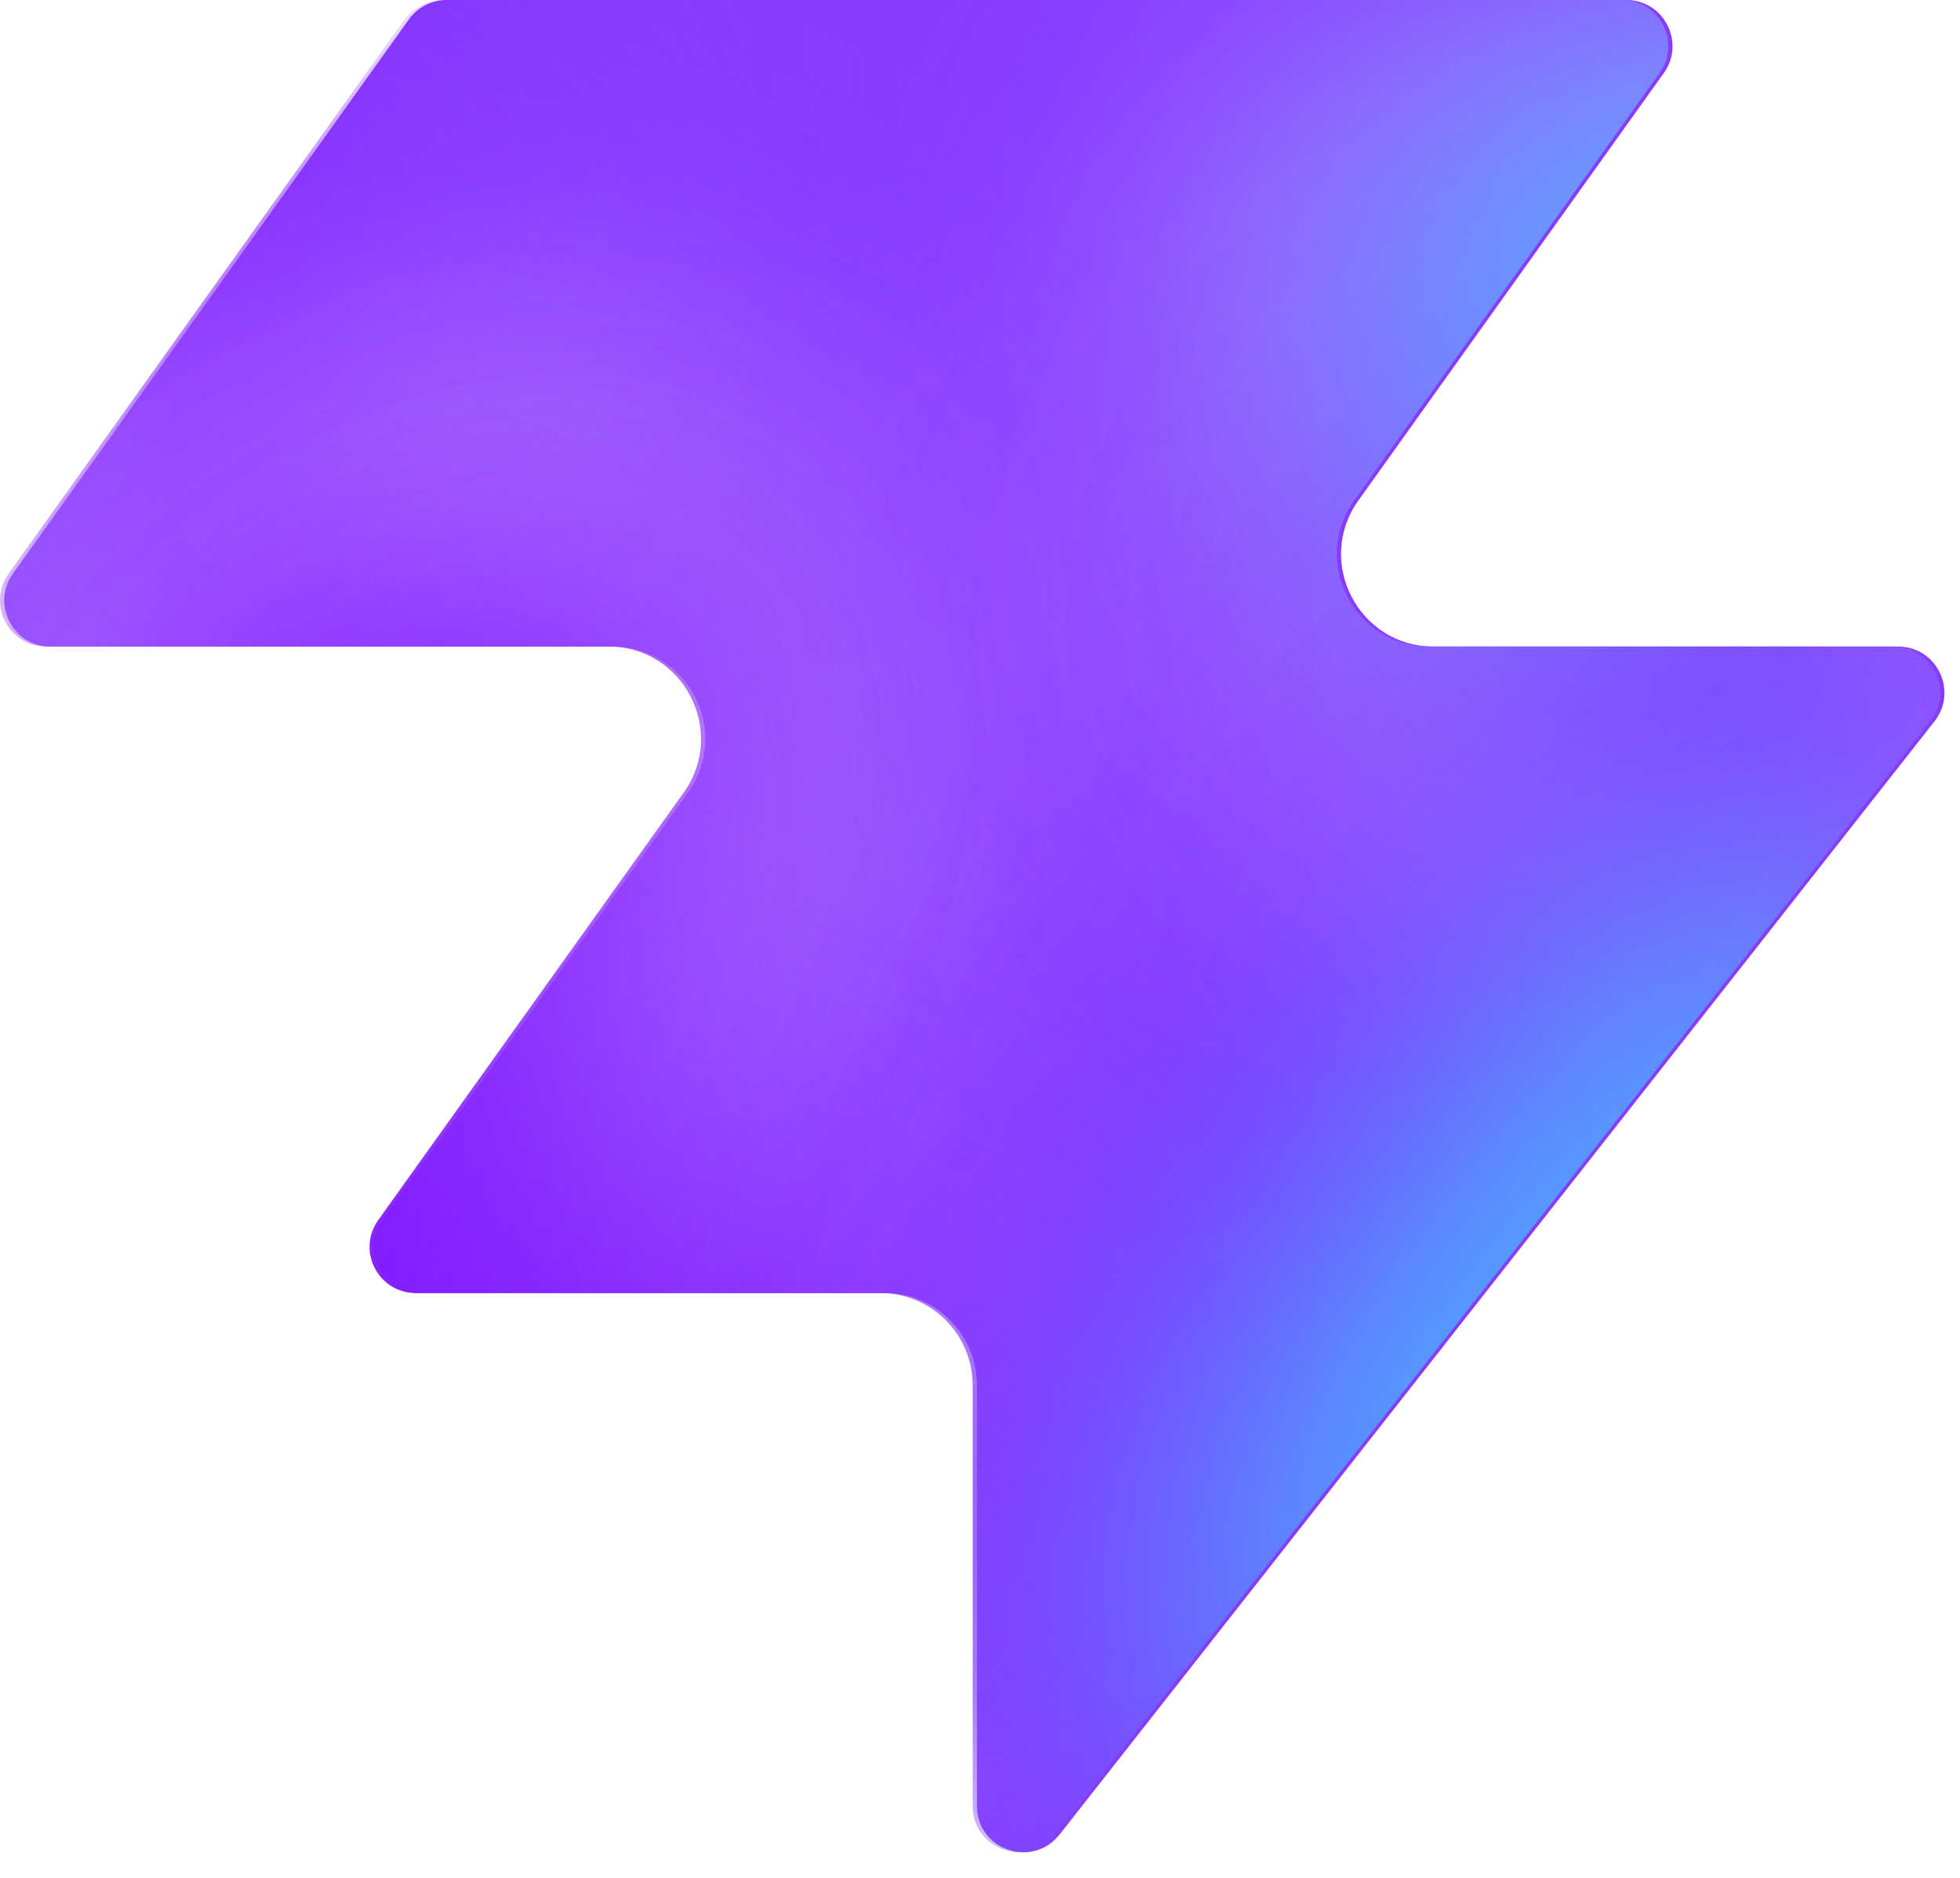
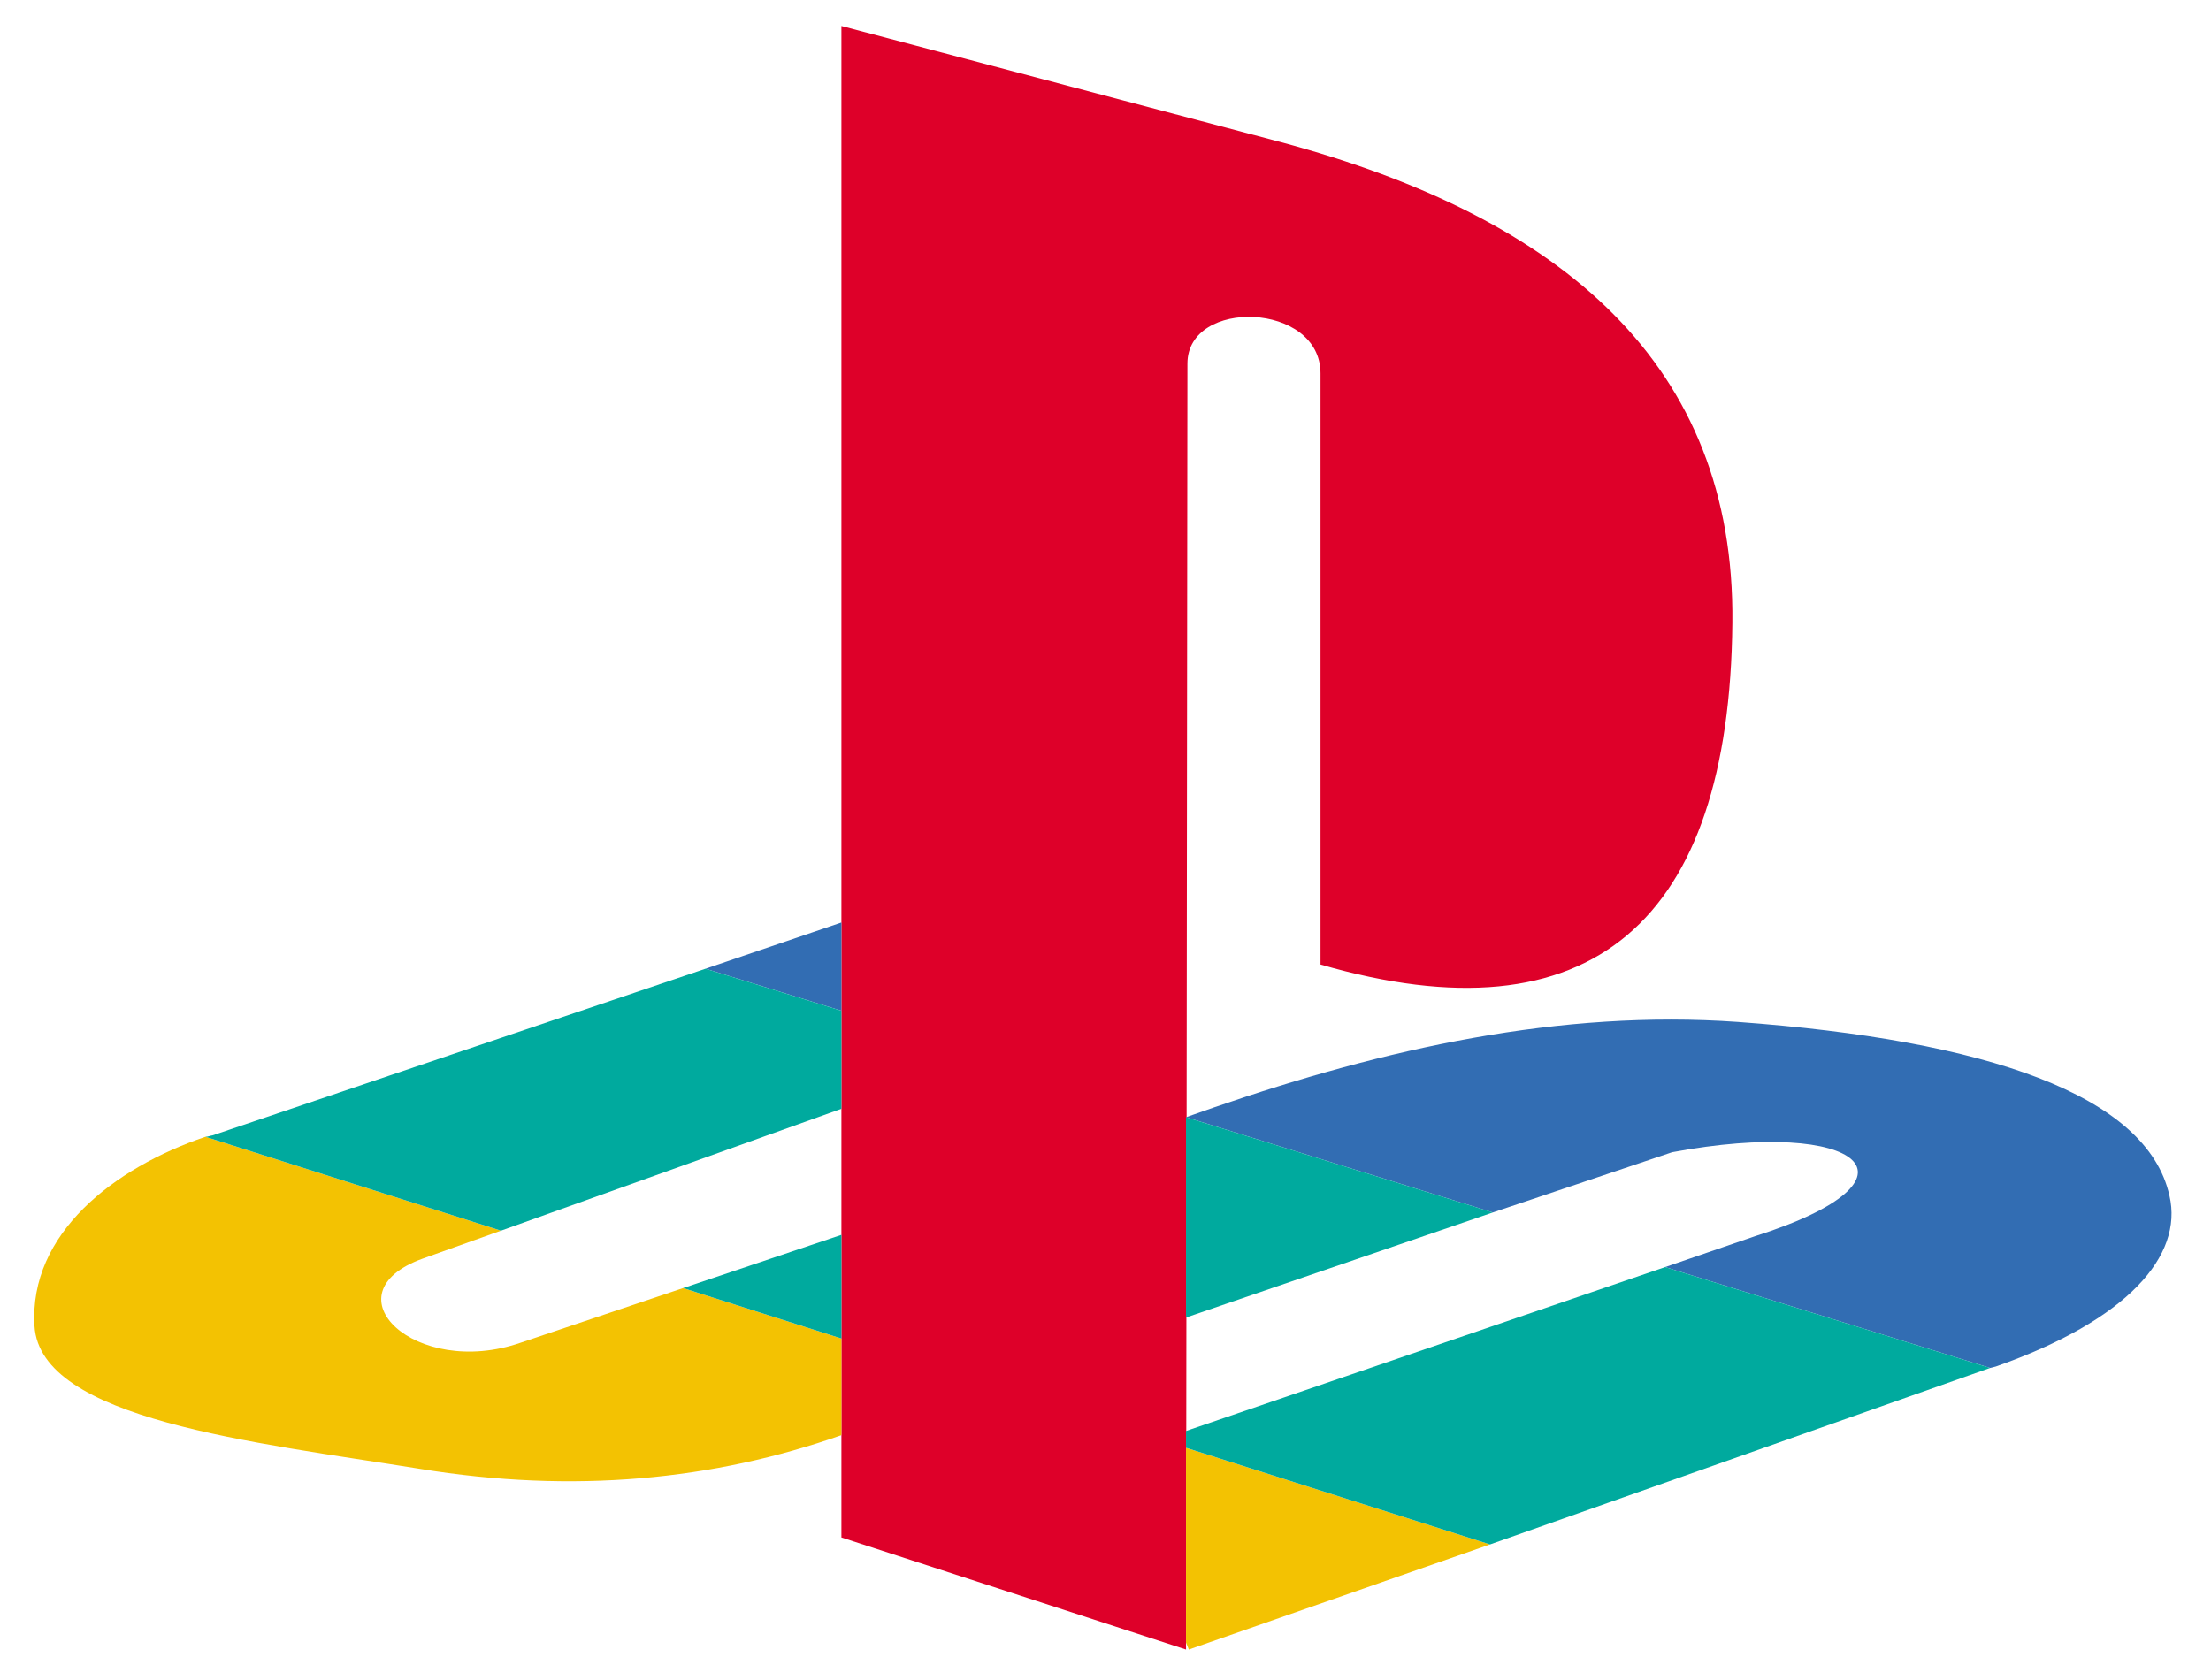
- <svg xmlns="http://www.w3.org/2000/svg" width="48" height="46" fill="none" viewBox="0 0 48 46">
-   <path fill="#863bff" d="M25.946 44.938c-.664.845-2.021.375-2.021-.698V33.937a2.26 2.26 0 0 0-2.262-2.262H10.287c-.92 0-1.456-1.04-.92-1.788l7.48-10.471c1.07-1.497 0-3.578-1.842-3.578H1.237c-.92 0-1.456-1.04-.92-1.788L10.013.474c.214-.297.556-.474.92-.474h28.894c.92 0 1.456 1.04.92 1.788l-7.48 10.471c-1.07 1.498 0 3.579 1.842 3.579h11.377c.943 0 1.473 1.088.89 1.83L25.947 44.94z" style="fill:#863bff;fill:color(display-p3 .525 .23 1);fill-opacity:1" />
-   <mask id="a" width="48" height="46" x="0" y="0" maskUnits="userSpaceOnUse" style="mask-type:alpha">
-     <path fill="#000" d="M25.842 44.938c-.664.844-2.021.375-2.021-.698V33.937a2.26 2.26 0 0 0-2.262-2.262H10.183c-.92 0-1.456-1.04-.92-1.788l7.48-10.471c1.07-1.498 0-3.579-1.842-3.579H1.133c-.92 0-1.456-1.04-.92-1.787L9.91.473c.214-.297.556-.474.92-.474h28.894c.92 0 1.456 1.04.92 1.788l-7.48 10.471c-1.07 1.498 0 3.578 1.842 3.578h11.377c.943 0 1.473 1.088.89 1.832L25.843 44.94z" style="fill:#000;fill-opacity:1" />
-   </mask>
-   <g mask="url(#a)">
-     <g filter="url(#b)">
-       <ellipse cx="5.508" cy="14.704" fill="#ede6ff" rx="5.508" ry="14.704" style="fill:#ede6ff;fill:color(display-p3 .927 .903 1);fill-opacity:1" transform="matrix(.00324 1 1 -.00324 -4.47 31.516)" />
-     </g>
-     <g filter="url(#c)">
-       <ellipse cx="10.399" cy="29.851" fill="#ede6ff" rx="10.399" ry="29.851" style="fill:#ede6ff;fill:color(display-p3 .927 .903 1);fill-opacity:1" transform="matrix(.00324 1 1 -.00324 -39.328 7.883)" />
-     </g>
-     <g filter="url(#d)">
-       <ellipse cx="5.508" cy="30.487" fill="#7e14ff" rx="5.508" ry="30.487" style="fill:#7e14ff;fill:color(display-p3 .492 .077 1);fill-opacity:1" transform="rotate(89.814 -25.913 -14.639)scale(1 -1)" />
-     </g>
-     <g filter="url(#e)">
-       <ellipse cx="5.508" cy="30.599" fill="#7e14ff" rx="5.508" ry="30.599" style="fill:#7e14ff;fill:color(display-p3 .492 .077 1);fill-opacity:1" transform="rotate(89.814 -32.644 -3.334)scale(1 -1)" />
-     </g>
-     <g filter="url(#f)">
-       <ellipse cx="5.508" cy="30.599" fill="#7e14ff" rx="5.508" ry="30.599" style="fill:#7e14ff;fill:color(display-p3 .492 .077 1);fill-opacity:1" transform="matrix(.00324 1 1 -.00324 -34.34 30.47)" />
-     </g>
-     <g filter="url(#g)">
-       <ellipse cx="14.072" cy="22.078" fill="#ede6ff" rx="14.072" ry="22.078" style="fill:#ede6ff;fill:color(display-p3 .927 .903 1);fill-opacity:1" transform="rotate(93.35 24.506 48.493)scale(-1 1)" />
-     </g>
-     <g filter="url(#h)">
-       <ellipse cx="3.47" cy="21.501" fill="#7e14ff" rx="3.47" ry="21.501" style="fill:#7e14ff;fill:color(display-p3 .492 .077 1);fill-opacity:1" transform="rotate(89.009 28.708 47.59)scale(-1 1)" />
-     </g>
-     <g filter="url(#i)">
-       <ellipse cx="3.47" cy="21.501" fill="#7e14ff" rx="3.47" ry="21.501" style="fill:#7e14ff;fill:color(display-p3 .492 .077 1);fill-opacity:1" transform="rotate(89.009 28.708 47.59)scale(-1 1)" />
-     </g>
-     <g filter="url(#j)">
-       <ellipse cx=".387" cy="8.972" fill="#7e14ff" rx="4.407" ry="29.108" style="fill:#7e14ff;fill:color(display-p3 .492 .077 1);fill-opacity:1" transform="rotate(39.51 .387 8.972)" />
-     </g>
-     <g filter="url(#k)">
-       <ellipse cx="47.523" cy="-6.092" fill="#7e14ff" rx="4.407" ry="29.108" style="fill:#7e14ff;fill:color(display-p3 .492 .077 1);fill-opacity:1" transform="rotate(37.892 47.523 -6.092)" />
-     </g>
-     <g filter="url(#l)">
-       <ellipse cx="41.412" cy="6.333" fill="#47bfff" rx="5.971" ry="9.665" style="fill:#47bfff;fill:color(display-p3 .28 .748 1);fill-opacity:1" transform="rotate(37.892 41.412 6.333)" />
-     </g>
-     <g filter="url(#m)">
-       <ellipse cx="-1.879" cy="38.332" fill="#7e14ff" rx="4.407" ry="29.108" style="fill:#7e14ff;fill:color(display-p3 .492 .077 1);fill-opacity:1" transform="rotate(37.892 -1.88 38.332)" />
-     </g>
-     <g filter="url(#n)">
-       <ellipse cx="-1.879" cy="38.332" fill="#7e14ff" rx="4.407" ry="29.108" style="fill:#7e14ff;fill:color(display-p3 .492 .077 1);fill-opacity:1" transform="rotate(37.892 -1.88 38.332)" />
-     </g>
-     <g filter="url(#o)">
-       <ellipse cx="35.651" cy="29.907" fill="#7e14ff" rx="4.407" ry="29.108" style="fill:#7e14ff;fill:color(display-p3 .492 .077 1);fill-opacity:1" transform="rotate(37.892 35.651 29.907)" />
-     </g>
-     <g filter="url(#p)">
-       <ellipse cx="38.418" cy="32.4" fill="#47bfff" rx="5.971" ry="15.297" style="fill:#47bfff;fill:color(display-p3 .28 .748 1);fill-opacity:1" transform="rotate(37.892 38.418 32.4)" />
-     </g>
+ <svg xmlns="http://www.w3.org/2000/svg" version="1" id="Layer_1" width="134.247" height="101.998" viewBox="0 0 612.092 560.54" overflow="visible" enable-background="new 0 0 612.092 560.54" xml:space="preserve">
+   <defs id="defs18" />
+   <g id="g3" transform="translate(-61.68556,-312.8684)">
+     <path clip-rule="evenodd" d="M 395.068,434.213 L 394.6,863.395 L 279.61,825.997 L 279.61,321.535 L 426.388,360.341 C 520.342,385.593 577.839,434.677 576.904,520.702 C 575.97,620.755 529.692,660.958 439.475,634.777 L 439.475,437.48 C 439.475,413.635 395.068,412.239 395.068,434.213 L 395.068,434.213 z " id="path7" style="fill:#de0029;fill-opacity:1;fill-rule:evenodd" />
+     <path clip-rule="evenodd" d="M 226.786,742.768 L 172.561,761.005 C 137.497,773.164 107.585,744.646 139.838,732.951 L 166.013,723.607 L 67.381,692.277 C 36.995,702.567 8.479,724.54 10.353,755.398 C 12.223,786.719 83.74,794.203 138.904,803.086 C 190.32,811.498 237.066,806.823 279.609,791.862 L 279.609,759.6 L 226.786,742.768 L 226.786,742.768 z M 395.534,863.395 L 496.037,828.328 L 394.6,796.073 L 394.6,861.053 L 395.534,863.395 L 395.534,863.395 z " id="path9" style="fill:#f3c202;fill-opacity:1;fill-rule:evenodd" />
+     <path clip-rule="evenodd" d="M 662.917,769.425 L 664.786,768.955 C 708.727,753.531 727.425,732.017 722.754,711.921 C 715.274,678.261 661.516,660.023 578.775,653.944 C 519.411,649.739 460.981,662.826 403.952,682.46 L 394.602,685.737 L 496.974,717.528 L 556.806,697.422 C 619.446,685.737 644.692,706.305 584.388,725.476 L 554.47,735.756 L 662.917,769.425 L 662.917,769.425 z M 279.61,620.755 L 234.263,636.179 L 279.61,650.206 L 279.61,620.755 L 279.61,620.755 z " id="path11" style="fill:#326db3;fill-opacity:1;fill-rule:evenodd" />
+     <path clip-rule="evenodd" d="M 496.037,828.328 L 662.917,769.425 L 554.467,735.756 L 394.6,790.456 L 394.6,796.073 L 496.037,828.328 L 496.037,828.328 z M 279.61,725.003 L 226.787,742.769 L 279.61,759.6 L 279.61,725.003 L 279.61,725.003 z M 394.6,752.596 L 394.6,685.737 L 496.973,717.528 L 394.6,752.596 L 394.6,752.596 z M 166.015,723.607 L 279.609,682.933 L 279.609,650.206 L 234.263,636.179 L 69.719,691.815 C 69.251,691.815 68.317,692.277 67.382,692.277 L 166.015,723.607 L 166.015,723.607 z " id="path13" style="fill:#00aa9e;fill-opacity:1;fill-rule:evenodd" />
  </g>
-   <defs>
-     <filter id="b" width="60.045" height="41.654" x="-19.77" y="16.149" color-interpolation-filters="sRGB" filterUnits="userSpaceOnUse">
-       <feFlood flood-opacity="0" result="BackgroundImageFix" />
-       <feBlend in="SourceGraphic" in2="BackgroundImageFix" result="shape" />
-       <feGaussianBlur result="effect1_foregroundBlur_2002_17158" stdDeviation="7.659" />
-     </filter>
-     <filter id="c" width="90.34" height="51.437" x="-54.613" y="-7.533" color-interpolation-filters="sRGB" filterUnits="userSpaceOnUse">
-       <feFlood flood-opacity="0" result="BackgroundImageFix" />
-       <feBlend in="SourceGraphic" in2="BackgroundImageFix" result="shape" />
-       <feGaussianBlur result="effect1_foregroundBlur_2002_17158" stdDeviation="7.659" />
-     </filter>
-     <filter id="d" width="79.355" height="29.4" x="-49.64" y="2.03" color-interpolation-filters="sRGB" filterUnits="userSpaceOnUse">
-       <feFlood flood-opacity="0" result="BackgroundImageFix" />
-       <feBlend in="SourceGraphic" in2="BackgroundImageFix" result="shape" />
-       <feGaussianBlur result="effect1_foregroundBlur_2002_17158" stdDeviation="4.596" />
-     </filter>
-     <filter id="e" width="79.579" height="29.4" x="-45.045" y="20.029" color-interpolation-filters="sRGB" filterUnits="userSpaceOnUse">
-       <feFlood flood-opacity="0" result="BackgroundImageFix" />
-       <feBlend in="SourceGraphic" in2="BackgroundImageFix" result="shape" />
-       <feGaussianBlur result="effect1_foregroundBlur_2002_17158" stdDeviation="4.596" />
-     </filter>
-     <filter id="f" width="79.579" height="29.4" x="-43.513" y="21.178" color-interpolation-filters="sRGB" filterUnits="userSpaceOnUse">
-       <feFlood flood-opacity="0" result="BackgroundImageFix" />
-       <feBlend in="SourceGraphic" in2="BackgroundImageFix" result="shape" />
-       <feGaussianBlur result="effect1_foregroundBlur_2002_17158" stdDeviation="4.596" />
-     </filter>
-     <filter id="g" width="74.749" height="58.852" x="15.756" y="-17.901" color-interpolation-filters="sRGB" filterUnits="userSpaceOnUse">
-       <feFlood flood-opacity="0" result="BackgroundImageFix" />
-       <feBlend in="SourceGraphic" in2="BackgroundImageFix" result="shape" />
-       <feGaussianBlur result="effect1_foregroundBlur_2002_17158" stdDeviation="7.659" />
-     </filter>
-     <filter id="h" width="61.377" height="25.362" x="23.548" y="2.284" color-interpolation-filters="sRGB" filterUnits="userSpaceOnUse">
-       <feFlood flood-opacity="0" result="BackgroundImageFix" />
-       <feBlend in="SourceGraphic" in2="BackgroundImageFix" result="shape" />
-       <feGaussianBlur result="effect1_foregroundBlur_2002_17158" stdDeviation="4.596" />
-     </filter>
-     <filter id="i" width="61.377" height="25.362" x="23.548" y="2.284" color-interpolation-filters="sRGB" filterUnits="userSpaceOnUse">
-       <feFlood flood-opacity="0" result="BackgroundImageFix" />
-       <feBlend in="SourceGraphic" in2="BackgroundImageFix" result="shape" />
-       <feGaussianBlur result="effect1_foregroundBlur_2002_17158" stdDeviation="4.596" />
-     </filter>
-     <filter id="j" width="56.045" height="63.649" x="-27.636" y="-22.853" color-interpolation-filters="sRGB" filterUnits="userSpaceOnUse">
-       <feFlood flood-opacity="0" result="BackgroundImageFix" />
-       <feBlend in="SourceGraphic" in2="BackgroundImageFix" result="shape" />
-       <feGaussianBlur result="effect1_foregroundBlur_2002_17158" stdDeviation="4.596" />
-     </filter>
-     <filter id="k" width="54.814" height="64.646" x="20.116" y="-38.415" color-interpolation-filters="sRGB" filterUnits="userSpaceOnUse">
-       <feFlood flood-opacity="0" result="BackgroundImageFix" />
-       <feBlend in="SourceGraphic" in2="BackgroundImageFix" result="shape" />
-       <feGaussianBlur result="effect1_foregroundBlur_2002_17158" stdDeviation="4.596" />
-     </filter>
-     <filter id="l" width="33.541" height="35.313" x="24.641" y="-11.323" color-interpolation-filters="sRGB" filterUnits="userSpaceOnUse">
-       <feFlood flood-opacity="0" result="BackgroundImageFix" />
-       <feBlend in="SourceGraphic" in2="BackgroundImageFix" result="shape" />
-       <feGaussianBlur result="effect1_foregroundBlur_2002_17158" stdDeviation="4.596" />
-     </filter>
-     <filter id="m" width="54.814" height="64.646" x="-29.286" y="6.009" color-interpolation-filters="sRGB" filterUnits="userSpaceOnUse">
-       <feFlood flood-opacity="0" result="BackgroundImageFix" />
-       <feBlend in="SourceGraphic" in2="BackgroundImageFix" result="shape" />
-       <feGaussianBlur result="effect1_foregroundBlur_2002_17158" stdDeviation="4.596" />
-     </filter>
-     <filter id="n" width="54.814" height="64.646" x="-29.286" y="6.009" color-interpolation-filters="sRGB" filterUnits="userSpaceOnUse">
-       <feFlood flood-opacity="0" result="BackgroundImageFix" />
-       <feBlend in="SourceGraphic" in2="BackgroundImageFix" result="shape" />
-       <feGaussianBlur result="effect1_foregroundBlur_2002_17158" stdDeviation="4.596" />
-     </filter>
-     <filter id="o" width="54.814" height="64.646" x="8.244" y="-2.416" color-interpolation-filters="sRGB" filterUnits="userSpaceOnUse">
-       <feFlood flood-opacity="0" result="BackgroundImageFix" />
-       <feBlend in="SourceGraphic" in2="BackgroundImageFix" result="shape" />
-       <feGaussianBlur result="effect1_foregroundBlur_2002_17158" stdDeviation="4.596" />
-     </filter>
-     <filter id="p" width="39.409" height="43.623" x="18.713" y="10.588" color-interpolation-filters="sRGB" filterUnits="userSpaceOnUse">
-       <feFlood flood-opacity="0" result="BackgroundImageFix" />
-       <feBlend in="SourceGraphic" in2="BackgroundImageFix" result="shape" />
-       <feGaussianBlur result="effect1_foregroundBlur_2002_17158" stdDeviation="4.596" />
-     </filter>
-   </defs>
</svg>
